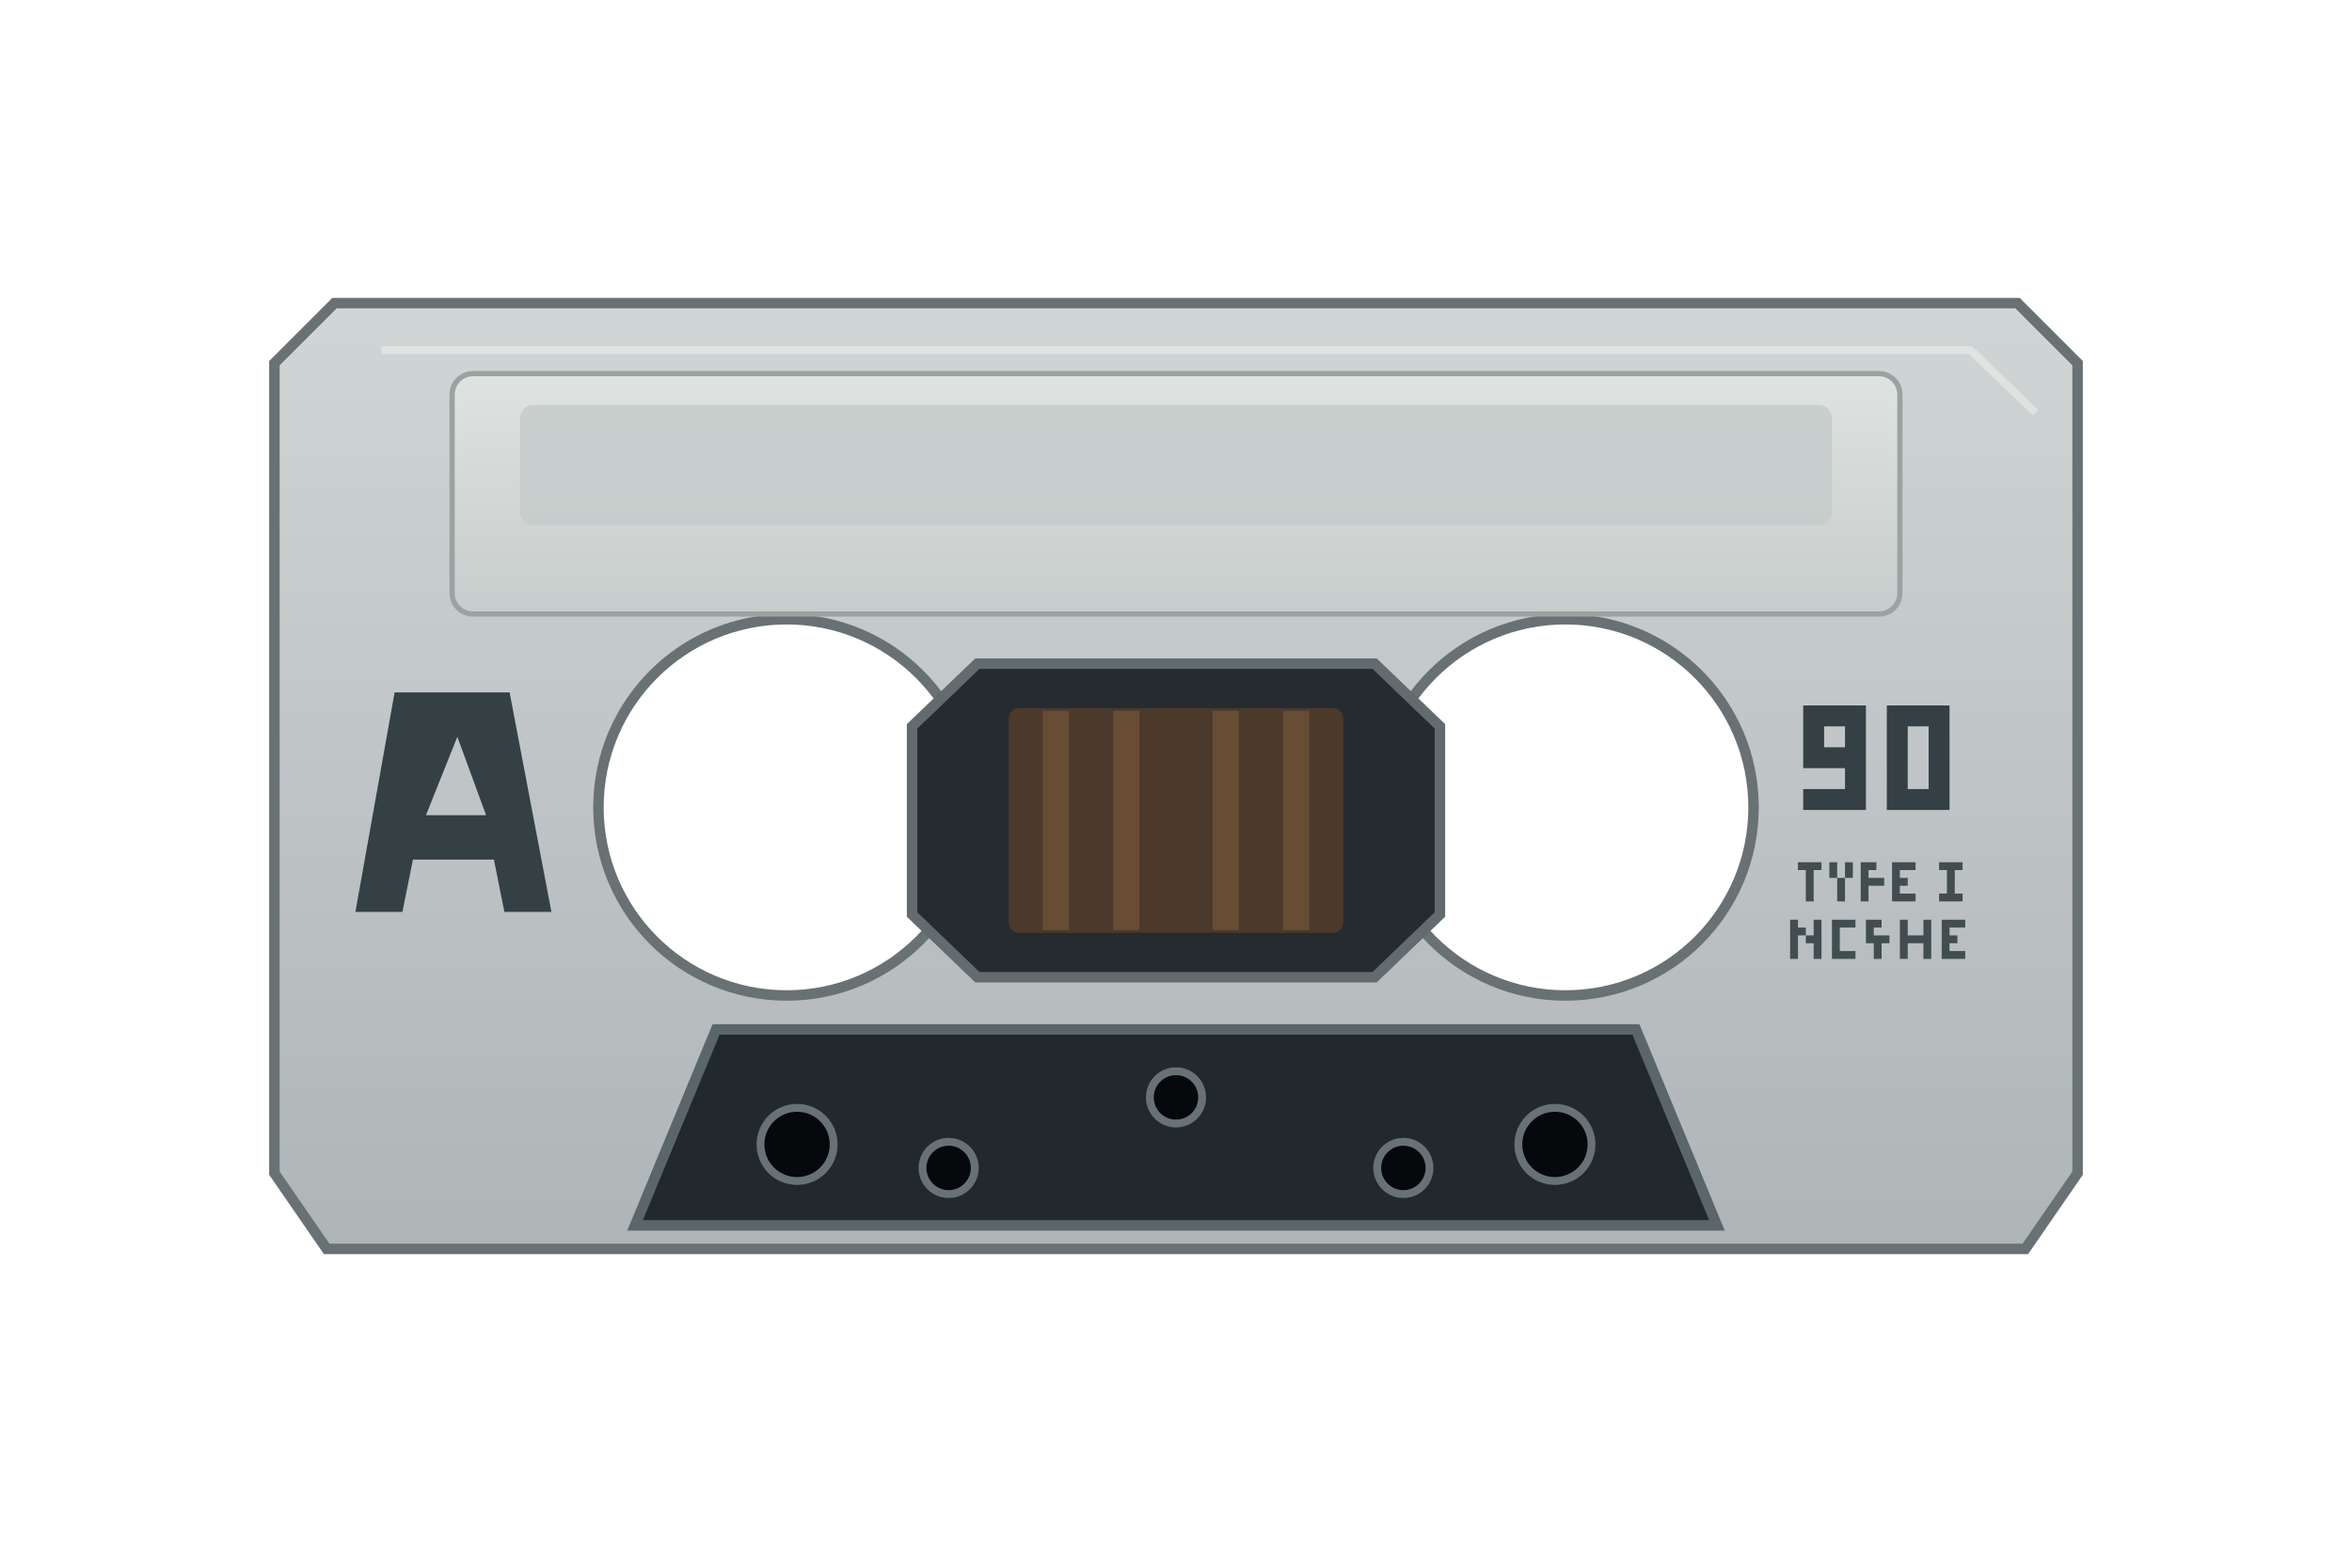
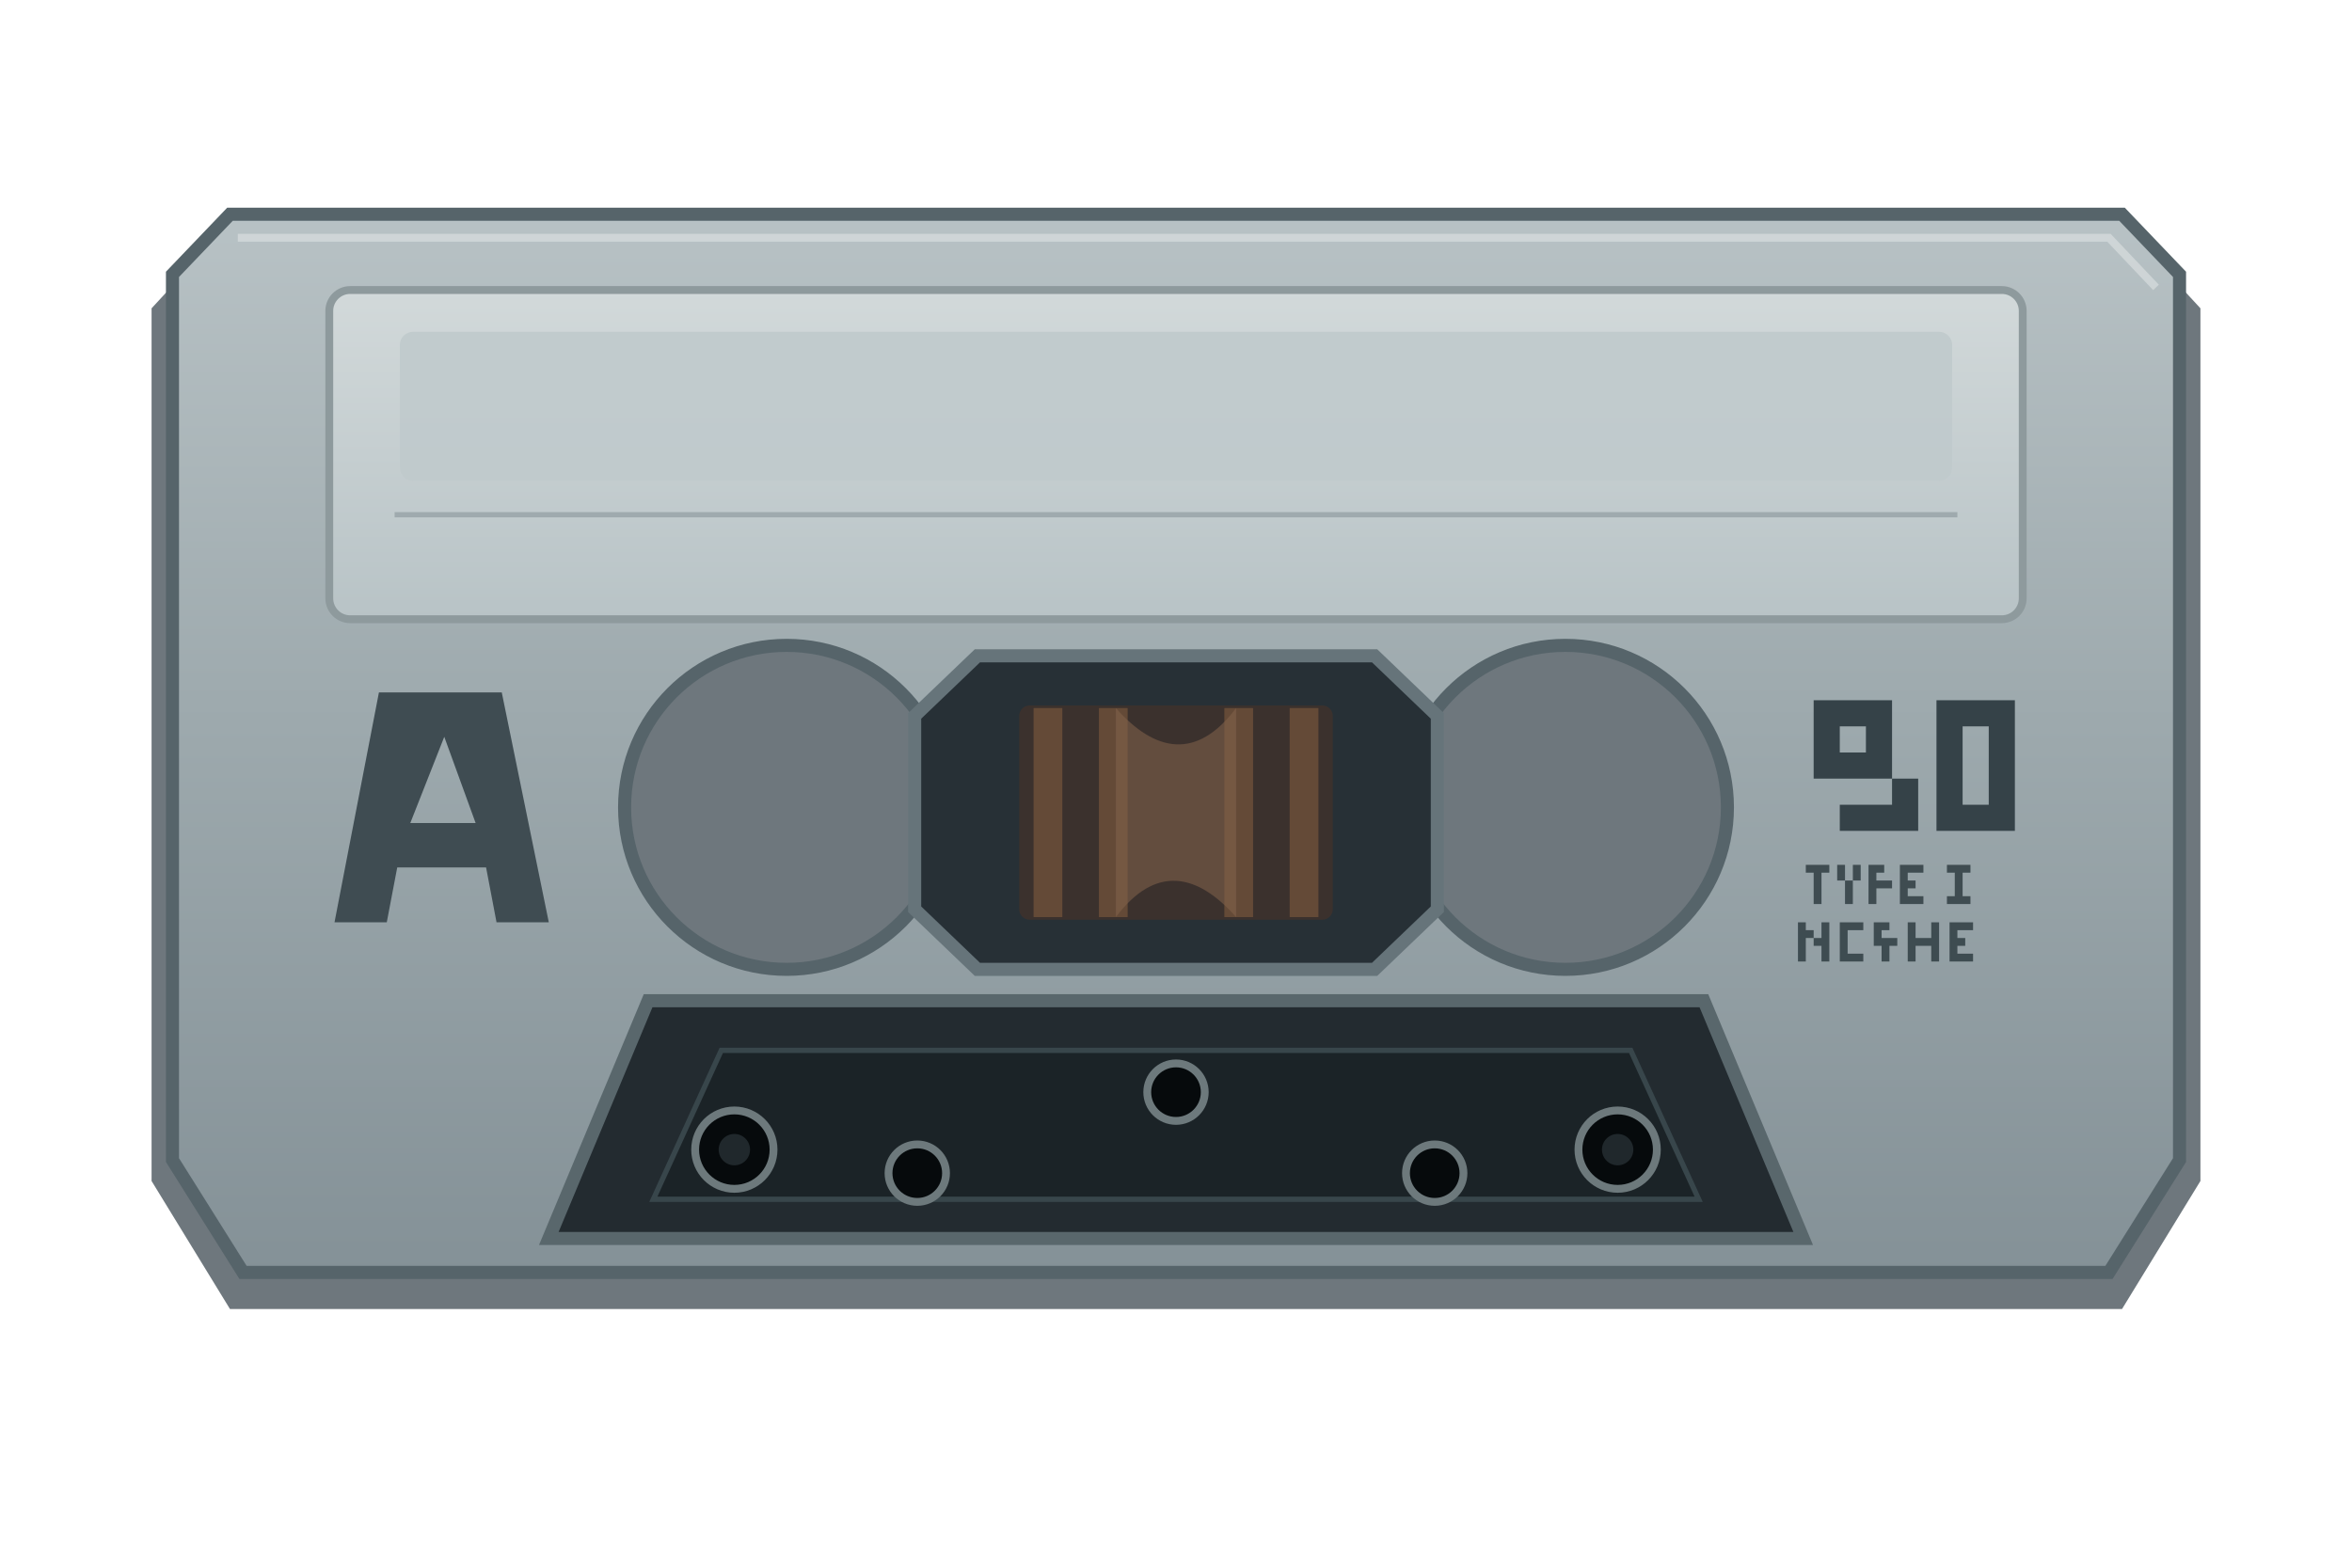
<svg xmlns="http://www.w3.org/2000/svg" width="900" height="600" viewBox="0 0 900 600">
  <defs>
    <linearGradient id="body" x1="0" y1="0" x2="0" y2="1">
-       <stop offset="0" stop-color="#d0d5d5" />
-       <stop offset="1" stop-color="#aeb5b7" />
+       <stop offset="0" stop-color="#b8c2c5" />
+       <stop offset=".46" stop-color="#9eaaae" />
+       <stop offset="1" stop-color="#849197" />
    </linearGradient>
    <linearGradient id="label" x1="0" y1="0" x2="0" y2="1">
-       <stop offset="0" stop-color="#dfe3e1" />
-       <stop offset="1" stop-color="#c7cdcc" />
+       <stop offset="0" stop-color="#d2d9da" />
+       <stop offset="1" stop-color="#b8c3c6" />
    </linearGradient>
  </defs>
-   <path fill="url(#body)" fill-rule="evenodd" stroke="#687174" stroke-width="4" d="M128 116H772L795 139V449L775 478H125L105 449V139Z        M229 309a72 72 0 1 0 144 0a72 72 0 1 0-144 0        M527 309a72 72 0 1 0 144 0a72 72 0 1 0-144 0" />
-   <path d="M146 134H754L779 158" fill="none" stroke="#e7e9e8" stroke-width="3" opacity=".72" />
-   <rect x="173" y="143" width="554" height="92" rx="8" fill="url(#label)" stroke="#9ba2a3" stroke-width="2" />
-   <rect x="199" y="155" width="502" height="46" rx="5" fill="#c5cccb" opacity=".86" />
-   <path d="M374 254H526L551 278V350L526 374H374L349 350V278Z" fill="#252b2e" stroke="#626b6e" stroke-width="4" />
-   <rect x="386" y="271" width="128" height="86" rx="4" fill="#4b392b" />
-   <g stroke="#79583c" stroke-width="10" opacity=".62">
-     <path d="M404 272v84M431 272v84M469 272v84M496 272v84" />
+   <path d="M82 92H818L842 118V452L812 501H88L58 452V118Z" fill="#455158" opacity=".78" />
+   <path fill="url(#body)" fill-rule="evenodd" stroke="#56646a" stroke-width="5" d="M88 82H812L834 105V444L807 487H93L66 444V105Z        M239 309a62 62 0 1 0 124 0a62 62 0 1 0-124 0        M537 309a62 62 0 1 0 124 0a62 62 0 1 0-124 0" />
+   <path d="M91 91H807L825 110" fill="none" stroke="#e4e8e8" stroke-width="3" opacity=".52" />
+   <rect x="126" y="111" width="648" height="126" rx="8" fill="url(#label)" stroke="#8e9a9d" stroke-width="3" />
+   <rect x="153" y="127" width="594" height="57" rx="5" fill="#c0cacc" opacity=".88" />
+   <path d="M151 197H749" stroke="#879397" stroke-width="2" opacity=".58" />
+   <path d="M374 251H526L550 274V348L526 371H374L350 348V274Z" fill="#273036" stroke="#66747a" stroke-width="5" />
+   <rect x="390" y="270" width="120" height="82" rx="4" fill="#3b312d" />
+   <path d="M401 271v80M426 271v80M474 271v80M499 271v80" stroke="#74533a" stroke-width="11" opacity=".72" />
+   <path d="M427 271c15 17 31 20 46 0v80c-15-17-31-20-46 0Z" fill="#82624b" opacity=".56" />
+   <path fill="#3f4c52" d="M145 265h47l18 88h-20l-4-21h-34l-4 21h-20Zm12 50h25l-12-33Z" />
+   <path fill="#354248" d="M694 268h10v10h-10Zm10 0h10v10h-10Zm10 0h10v10h-10Zm-20 10h10v10h-10Zm20 0h10v10h-10Zm-20 10h10v10h-10Zm10 0h10v10h-10Zm10 0h10v10h-10Zm10 10h10v10h-10Zm-20 10h10v10h-10Zm10 0h10v10h-10Zm10 0h10v10h-10Zm17-40h10v10h-10Zm10 0h10v10h-10Zm10 0h10v10h-10Zm-20 10h10v10h-10Zm20 0h10v10h-10Zm-20 10h10v10h-10Zm20 0h10v10h-10Zm-20 10h10v10h-10Zm20 0h10v10h-10Zm-20 10h10v10h-10Zm10 0h10v10h-10Zm10 0h10v10h-10Z" />
+   <g fill="#354248" opacity=".9">
+     <path d="M691 331h9v3h-3v12h-3v-12h-3Zm12 0h3v6h3v-6h3v6h-3v9h-3v-9h-3Zm12 0h6v3h-3v3h6v3h-6v6h-3Zm12 0h9v3h-6v3h3v3h-3v3h6v3h-9Zm18 0h9v3h-3v9h3v3h-9v-3h3v-9h-3Z" />
+     <path d="M688 353h3v3h3v3h3v-6h3v15h-3v-6h-3v-3h-3v9h-3Zm16 0h9v3h-6v9h6v3h-9Zm13 0h6v3h-3v3h6v3h-3v6h-3v-6h-3Zm13 0h3v6h6v-6h3v15h-3v-6h-6v6h-3Zm16 0h9v3h-6v3h3v3h-3v3h6v3h-9Z" />
  </g>
-   <path fill="#354044" d="M151 265h44l16 84h-18l-4-20h-31l-4 20h-18Zm12 47h23l-11-30Z" />
-   <path fill="#354044" d="M690 270h8v8h-8Zm8 0h8v8h-8Zm8 0h8v8h-8Zm-16 8h8v8h-8Zm16 0h8v8h-8Zm-16 8h8v8h-8Zm8 0h8v8h-8Zm8 0h8v8h-8Zm0 8h8v8h-8Zm-16 8h8v8h-8Zm8 0h8v8h-8Zm8 0h8v8h-8Zm16-32h8v8h-8Zm8 0h8v8h-8Zm8 0h8v8h-8Zm-16 8h8v8h-8Zm16 0h8v8h-8Zm-16 8h8v8h-8Zm16 0h8v8h-8Zm-16 8h8v8h-8Zm16 0h8v8h-8Zm-16 8h8v8h-8Zm8 0h8v8h-8Zm8 0h8v8h-8Z" />
-   <g fill="#354044" opacity=".9">
-     <path d="M688 330h9v3h-3v12h-3v-12h-3Zm12 0h3v6h3v-6h3v6h-3v9h-3v-9h-3Zm12 0h6v3h-3v3h6v3h-6v6h-3Zm12 0h9v3h-6v3h3v3h-3v3h6v3h-9Zm18 0h9v3h-3v9h3v3h-9v-3h3v-9h-3Z" />
-     <path d="M685 352h3v3h3v3h3v-6h3v15h-3v-6h-3v-3h-3v9h-3Zm16 0h9v3h-6v9h6v3h-9Zm13 0h6v3h-3v3h6v3h-3v6h-3v-6h-3Zm13 0h3v6h6v-6h3v15h-3v-6h-6v6h-3Zm16 0h9v3h-6v3h3v3h-3v3h6v3h-9Z" />
+   <path d="M248 383H652L690 474H210Z" fill="#232b30" stroke="#59676c" stroke-width="5" />
+   <path d="M276 402H624L650 459H250Z" fill="#1b2327" stroke="#38464b" stroke-width="2" />
+   <g fill="#060a0c" stroke="#6d797c" stroke-width="3">
+     <circle cx="281" cy="440" r="15" />
+     <circle cx="351" cy="449" r="11" />
+     <circle cx="450" cy="418" r="11" />
+     <circle cx="549" cy="449" r="11" />
+     <circle cx="619" cy="440" r="15" />
  </g>
-   <path d="M274 394H626L657 469H243Z" fill="#22292d" stroke="#5b666a" stroke-width="4" />
-   <g fill="#05090b" stroke="#687276" stroke-width="3">
-     <circle cx="305" cy="438" r="14" />
-     <circle cx="363" cy="447" r="10" />
-     <circle cx="450" cy="420" r="10" />
-     <circle cx="537" cy="447" r="10" />
-     <circle cx="595" cy="438" r="14" />
+   <g fill="#20282c">
+     <circle cx="281" cy="440" r="6" />
+     <circle cx="619" cy="440" r="6" />
  </g>
</svg>
